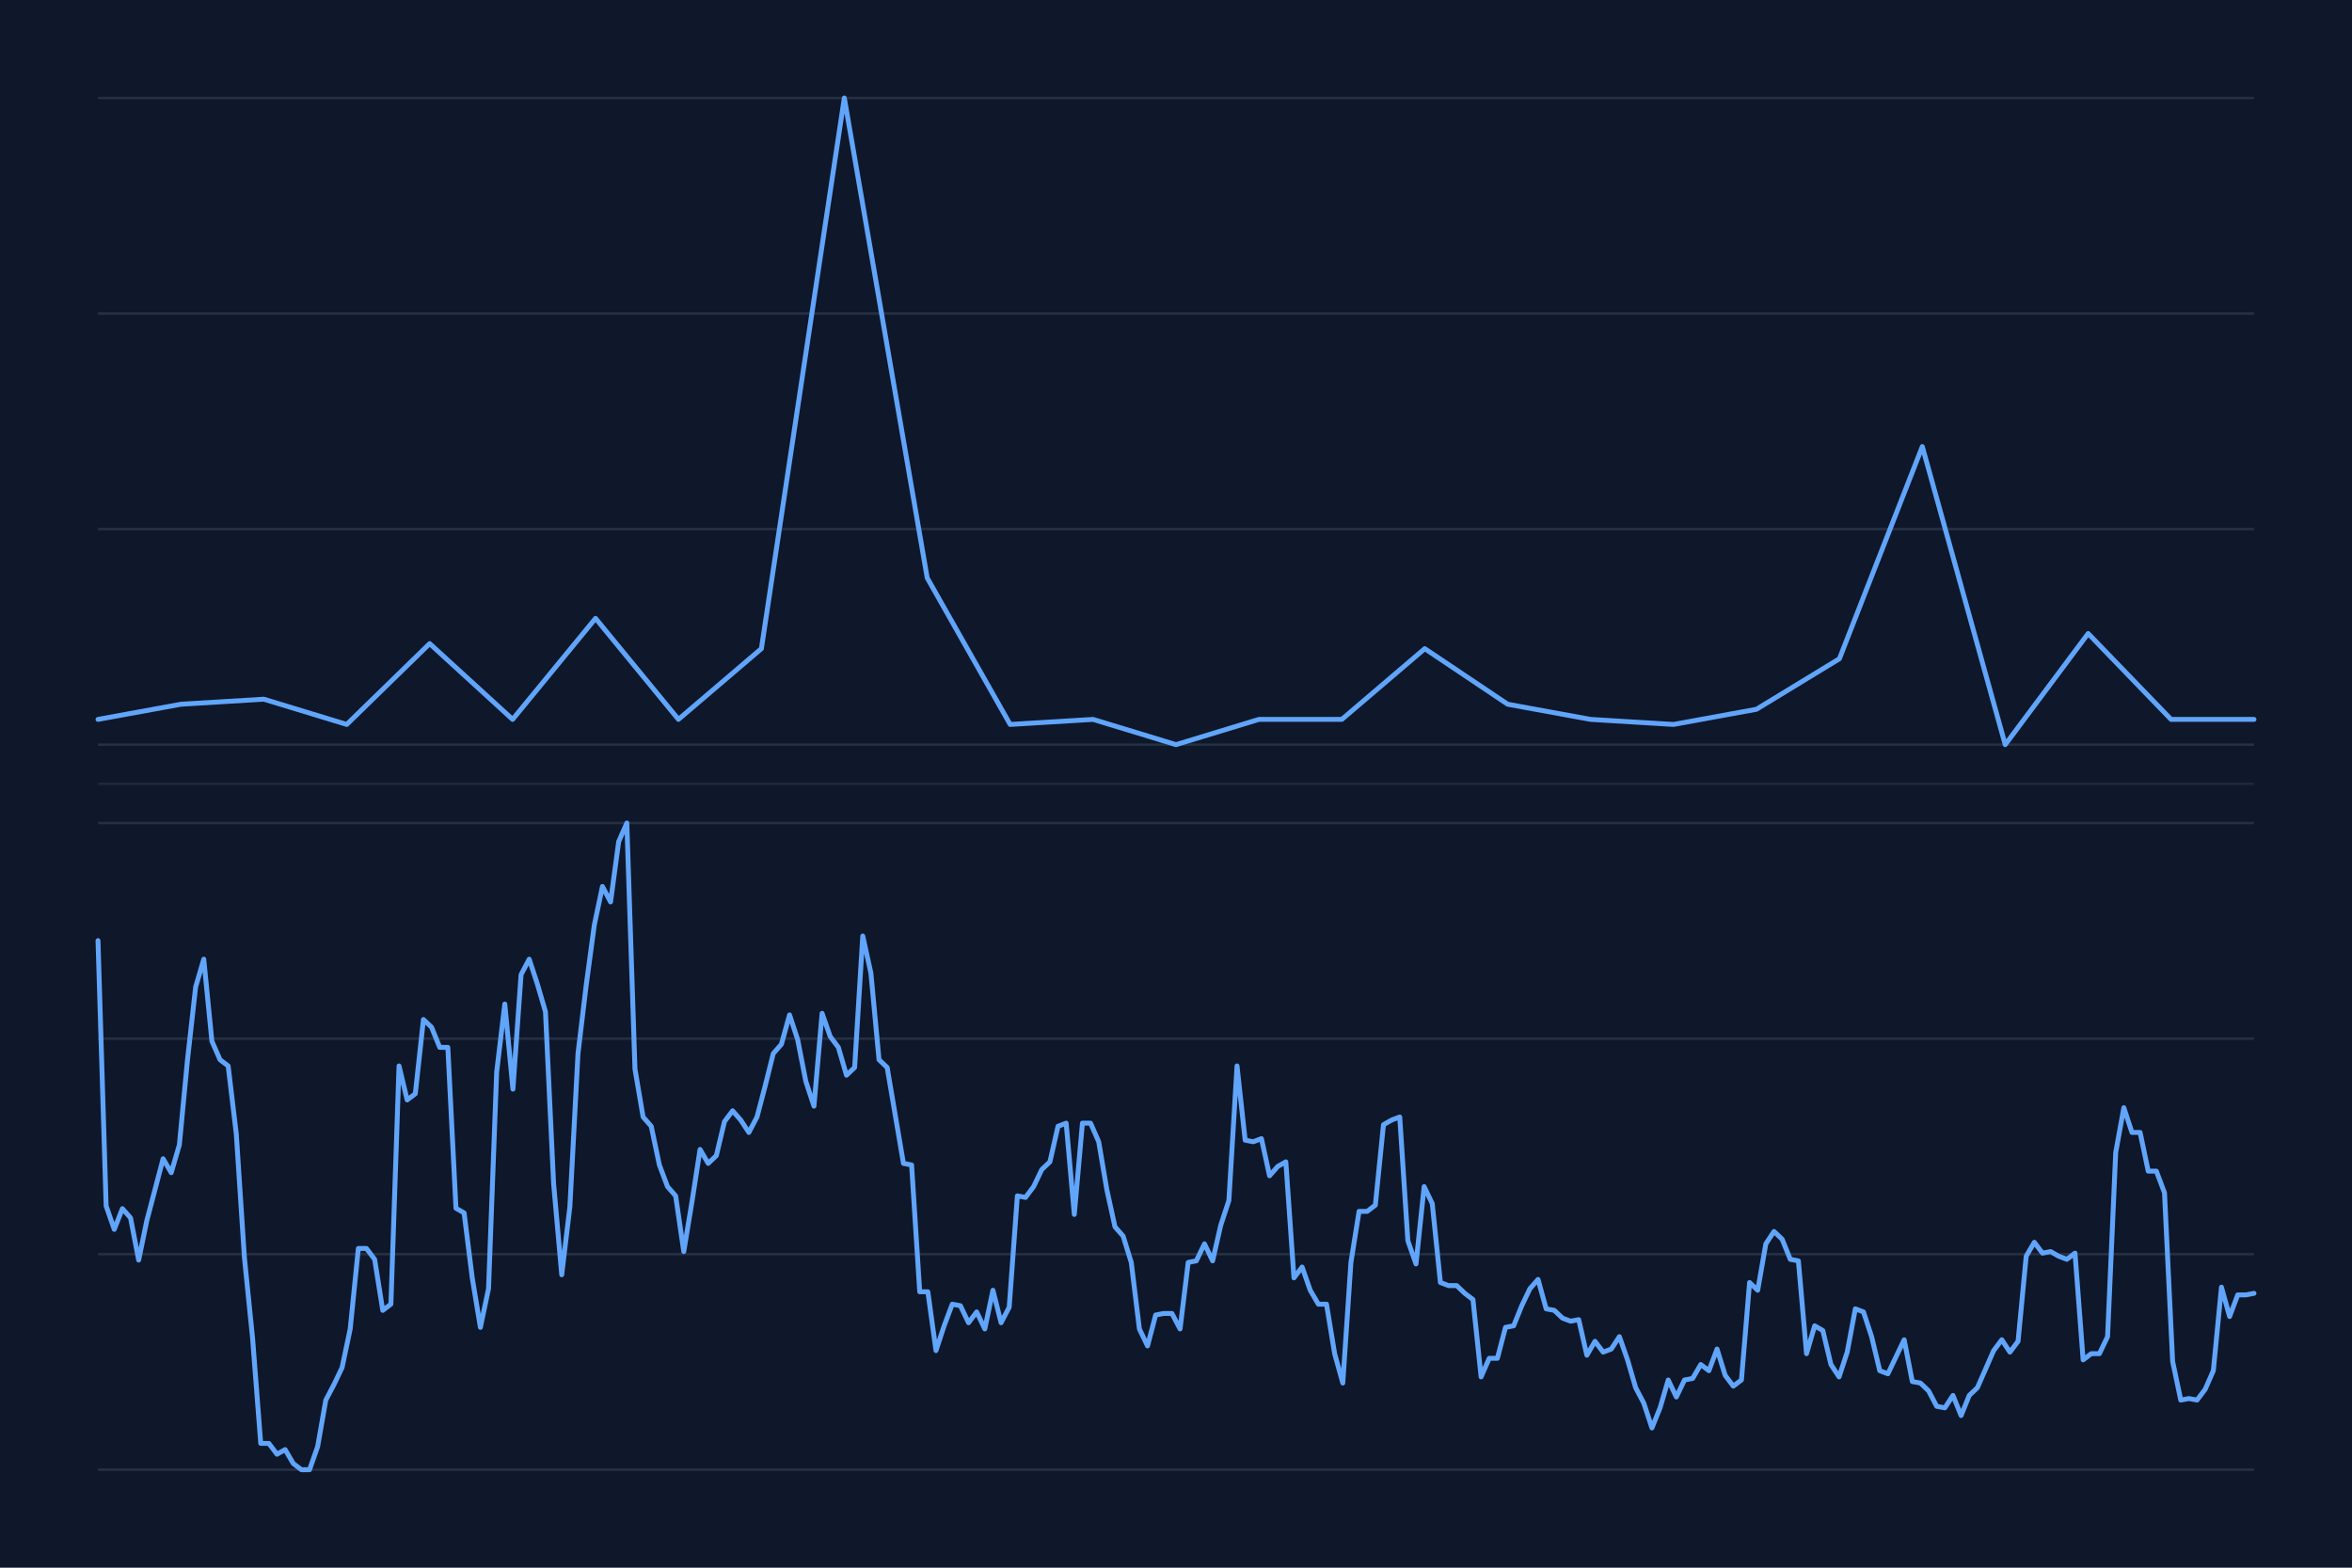
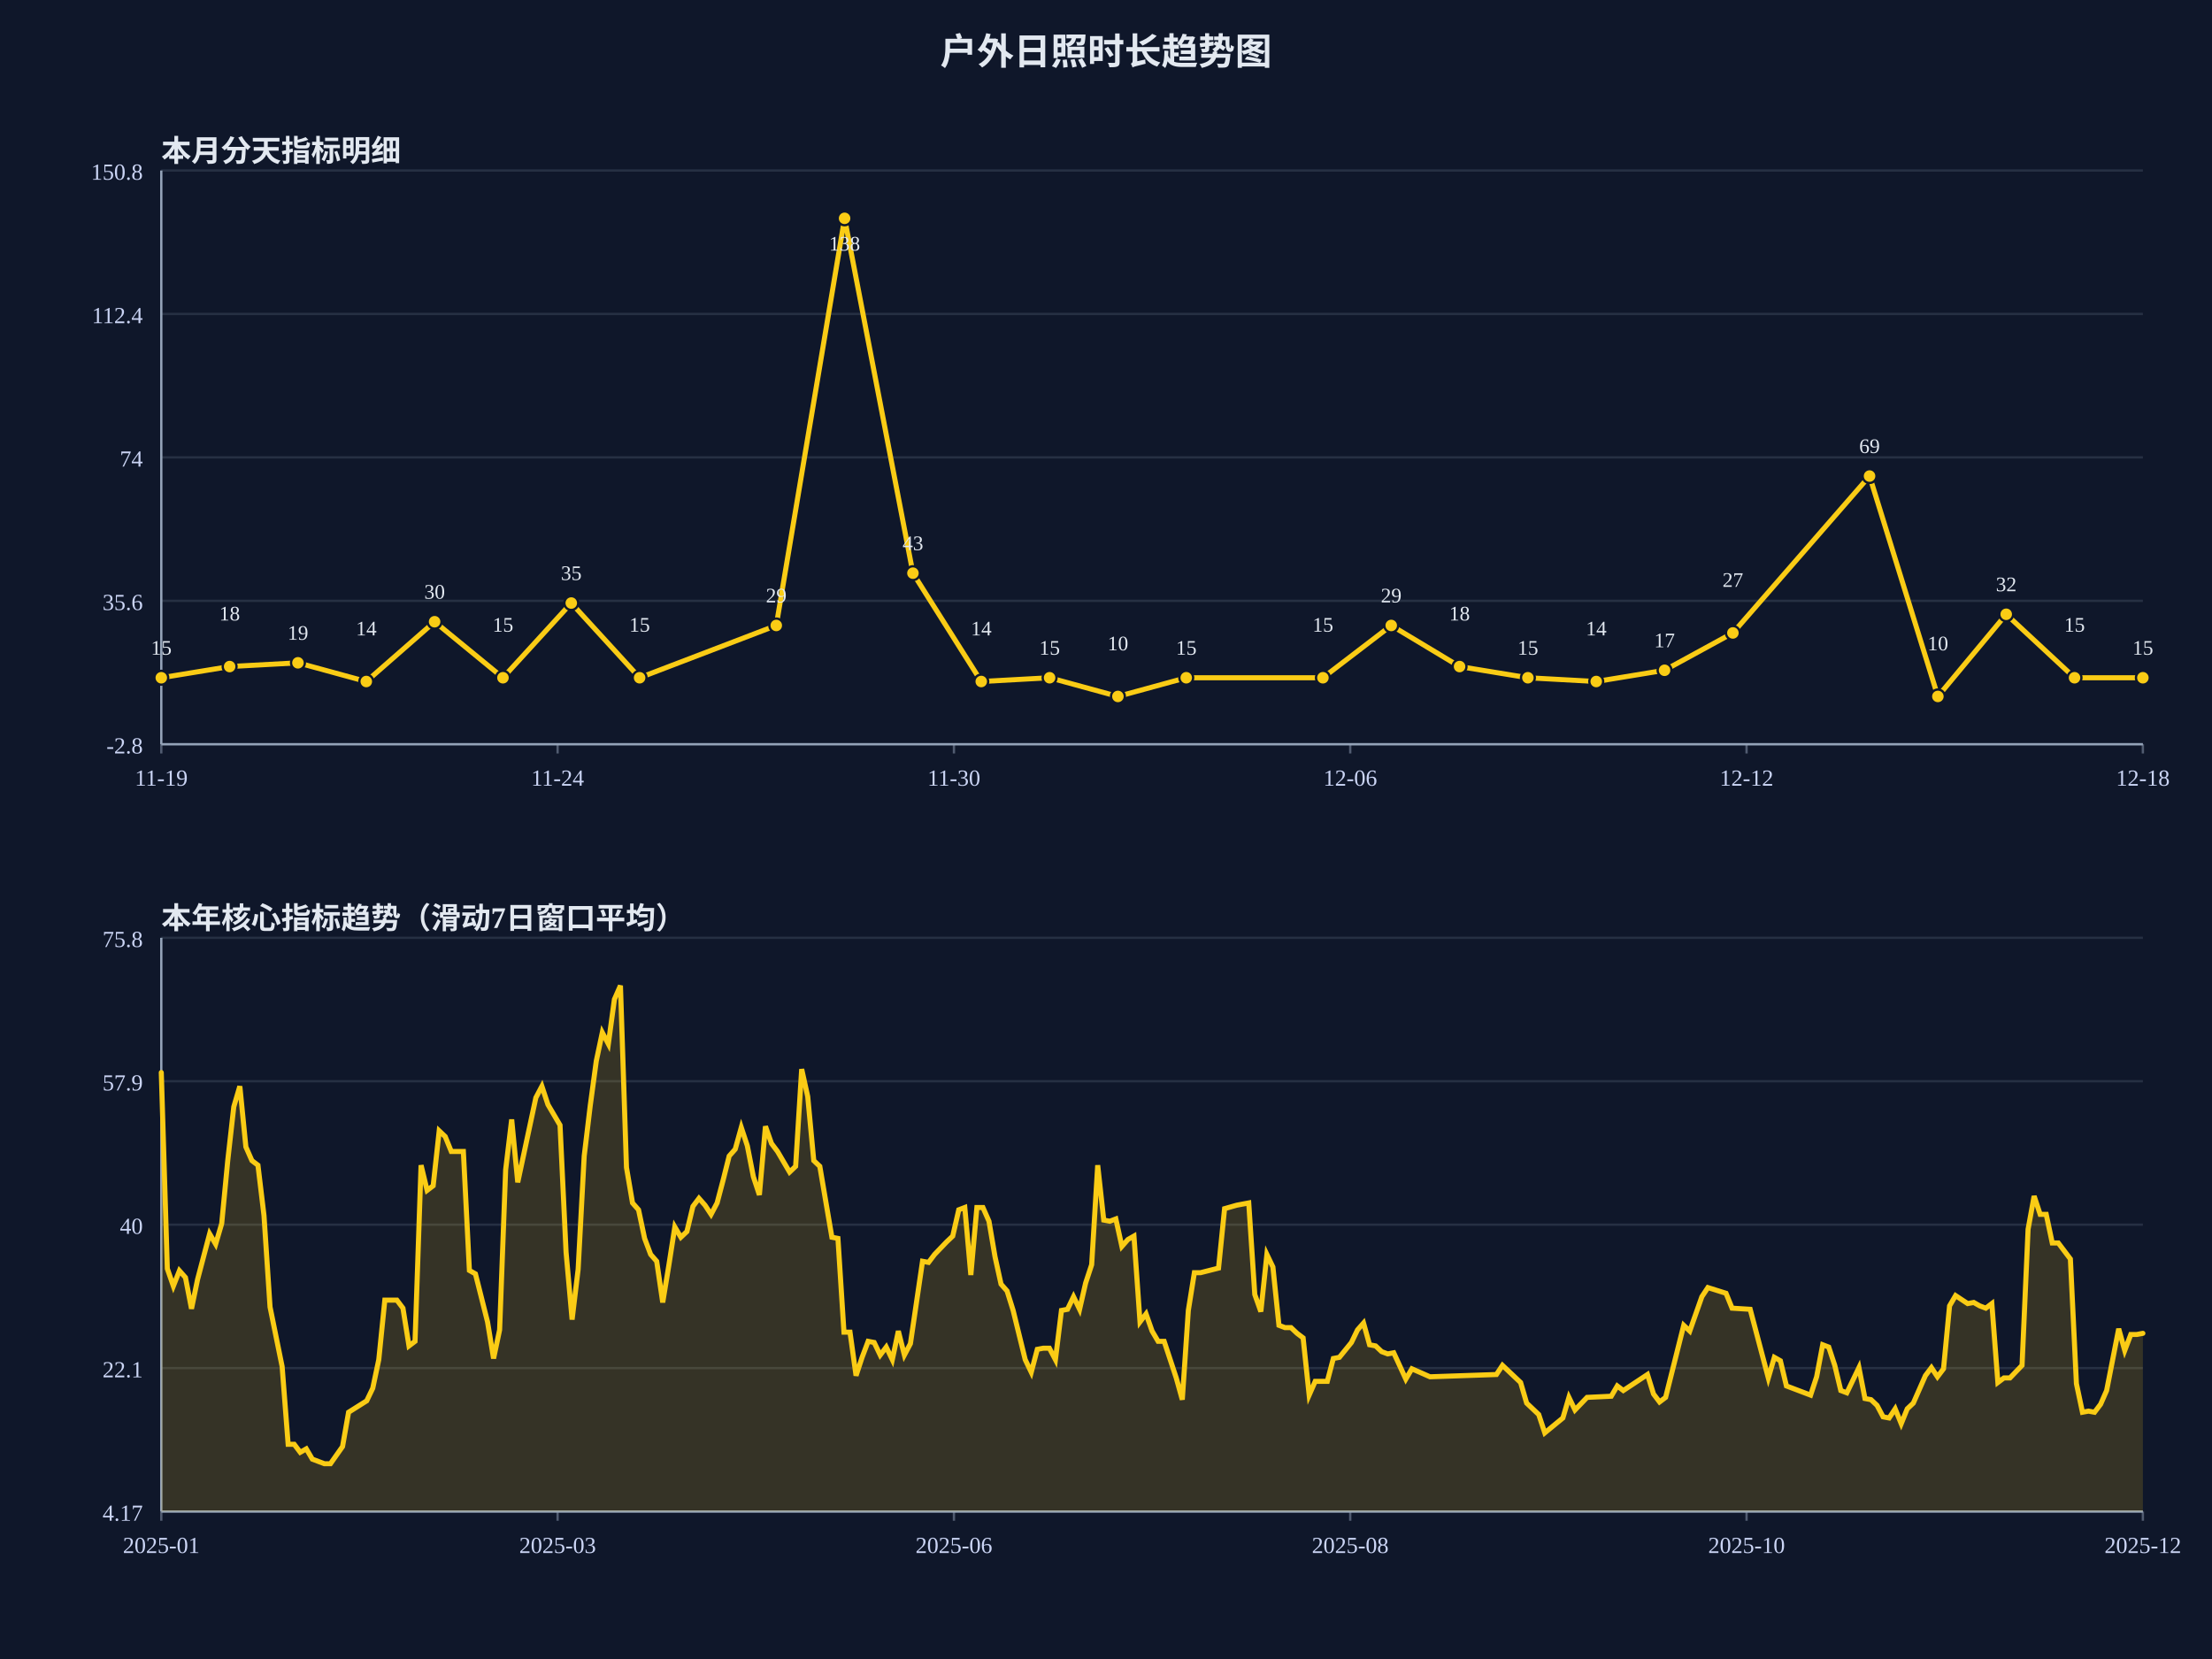
- <svg xmlns="http://www.w3.org/2000/svg" viewBox="0 0 960 640" width="960" height="640">
-   <rect width="960" height="640" fill="#0f172a" />
-   <line x1="40" y1="40.00" x2="920.00" y2="40.00" stroke="#94a3b8" stroke-opacity="0.18" stroke-width="1" />
-   <line x1="40" y1="128.00" x2="920.00" y2="128.00" stroke="#94a3b8" stroke-opacity="0.18" stroke-width="1" />
-   <line x1="40" y1="216.00" x2="920.00" y2="216.00" stroke="#94a3b8" stroke-opacity="0.18" stroke-width="1" />
-   <line x1="40" y1="304.00" x2="920.00" y2="304.00" stroke="#94a3b8" stroke-opacity="0.18" stroke-width="1" />
-   <line x1="40" y1="336.00" x2="920.00" y2="336.00" stroke="#94a3b8" stroke-opacity="0.18" stroke-width="1" />
-   <line x1="40" y1="424.00" x2="920.00" y2="424.00" stroke="#94a3b8" stroke-opacity="0.18" stroke-width="1" />
-   <line x1="40" y1="512.00" x2="920.00" y2="512.00" stroke="#94a3b8" stroke-opacity="0.18" stroke-width="1" />
-   <line x1="40" y1="600.00" x2="920.00" y2="600.00" stroke="#94a3b8" stroke-opacity="0.18" stroke-width="1" />
-   <line x1="40" y1="320.00" x2="920.00" y2="320.00" stroke="#1f2937" stroke-width="1" />
-   <polyline points="40.00,293.69 73.85,287.50 107.69,285.44 141.54,295.75 175.38,262.75 209.23,293.69 243.08,252.44 276.92,293.69 310.77,264.81 344.62,40.00 378.46,235.94 412.31,295.75 446.15,293.69 480.00,304.00 513.85,293.69 547.69,293.69 581.54,264.81 615.38,287.50 649.23,293.69 683.08,295.75 716.92,289.56 750.77,268.94 784.62,182.31 818.46,304.00 852.31,258.63 886.15,293.69 920.00,293.69" fill="none" stroke="#60a5fa" stroke-width="2" stroke-linecap="round" stroke-linejoin="round" />
-   <polyline points="40.00,384.00 43.32,492.32 46.64,501.89 49.96,493.42 53.28,497.18 56.60,514.42 59.92,498.32 63.25,485.68 66.57,473.05 69.89,478.74 73.21,467.37 76.53,432.63 79.85,402.95 83.17,391.58 86.49,425.05 89.81,432.63 93.13,435.16 96.45,462.95 99.77,513.47 103.09,546.32 106.42,589.26 109.74,589.26 113.06,593.68 116.38,591.79 119.70,597.47 123.02,600.00 126.34,600.00 129.66,590.53 132.98,571.58 136.30,565.26 139.62,558.32 142.94,542.53 146.26,509.68 149.58,509.68 152.91,514.11 156.23,534.95 159.55,532.42 162.87,435.16 166.19,449.05 169.51,446.53 172.83,416.21 176.15,419.37 179.47,427.58 182.79,427.58 186.11,493.26 189.43,495.16 192.75,521.68 196.08,541.89 199.40,526.11 202.72,437.68 206.04,409.89 209.36,444.63 212.68,397.89 216.00,391.58 219.32,401.68 222.64,413.05 225.96,483.16 229.28,520.42 232.60,492.63 235.92,430.11 239.25,402.32 242.57,377.68 245.89,361.89 249.21,368.21 252.53,343.58 255.85,336.00 259.17,436.42 262.49,456.00 265.81,459.79 269.13,475.58 272.45,484.42 275.77,488.21 279.09,510.95 282.42,490.74 285.74,469.26 289.06,474.95 292.38,471.79 295.70,457.89 299.02,453.47 302.34,457.26 305.66,462.32 308.98,456.00 312.30,443.37 315.62,430.11 318.94,426.32 322.26,414.32 325.58,424.42 328.91,441.47 332.23,451.58 335.55,413.68 338.87,423.16 342.19,427.58 345.51,438.95 348.83,435.79 352.15,382.11 355.47,397.26 358.79,432.63 362.11,435.79 365.43,455.37 368.75,474.95 372.08,475.58 375.40,527.37 378.72,527.37 382.04,551.37 385.36,541.26 388.68,532.42 392.00,533.05 395.32,540.00 398.64,535.58 401.96,542.53 405.28,526.74 408.60,540.00 411.92,533.68 415.25,488.21 418.57,488.84 421.89,484.42 425.21,477.47 428.53,474.32 431.85,459.79 435.17,458.53 438.49,495.79 441.81,458.53 445.13,458.53 448.45,466.11 451.77,485.68 455.09,500.84 458.42,504.63 461.74,515.37 465.06,542.53 468.38,549.47 471.70,536.84 475.02,536.21 478.34,536.21 481.66,542.53 484.98,515.37 488.30,514.74 491.62,507.79 494.94,514.74 498.26,500.21 501.58,490.11 504.91,435.16 508.23,465.47 511.55,466.11 514.87,464.84 518.19,480.00 521.51,476.21 524.83,474.32 528.15,521.68 531.47,517.26 534.79,526.74 538.11,532.42 541.43,532.42 544.75,552.63 548.08,564.63 551.40,515.37 554.72,494.53 558.04,494.53 561.36,492.00 564.68,459.16 568.00,457.26 571.32,456.00 574.64,506.53 577.96,516.00 581.28,484.42 584.60,491.37 587.92,523.58 591.25,524.84 594.57,524.84 597.89,528.00 601.21,530.53 604.53,562.11 607.85,554.53 611.17,554.53 614.49,541.89 617.81,541.26 621.13,533.05 624.45,526.11 627.77,522.32 631.09,534.32 634.42,534.95 637.74,538.11 641.06,539.37 644.38,538.74 647.70,553.26 651.02,547.58 654.34,552.00 657.66,550.74 660.98,545.68 664.30,555.16 667.62,566.53 670.94,572.84 674.26,582.95 677.58,574.74 680.91,563.37 684.23,570.32 687.55,563.37 690.87,562.74 694.19,557.05 697.51,559.58 700.83,550.74 704.15,561.47 707.47,565.89 710.79,563.37 714.11,523.58 717.43,526.74 720.75,507.79 724.08,502.74 727.40,505.89 730.72,514.11 734.04,514.74 737.36,552.63 740.68,541.26 744.00,543.16 747.32,557.05 750.64,562.11 753.96,552.00 757.28,534.32 760.60,535.58 763.92,545.68 767.25,559.58 770.57,560.84 773.89,553.89 777.21,546.95 780.53,564.00 783.85,564.63 787.17,567.79 790.49,574.11 793.81,574.74 797.13,569.68 800.45,577.89 803.77,569.68 807.09,566.53 810.42,558.95 813.74,551.37 817.06,546.95 820.38,552.00 823.70,547.58 827.02,512.84 830.34,507.16 833.66,511.58 836.98,510.95 840.30,512.84 843.62,514.11 846.94,511.58 850.26,555.16 853.58,552.63 856.91,552.63 860.23,545.68 863.55,470.53 866.87,452.21 870.19,462.32 873.51,462.32 876.83,478.11 880.15,478.11 883.47,486.95 886.79,555.79 890.11,571.58 893.43,570.95 896.75,571.58 900.08,567.16 903.40,559.58 906.72,525.47 910.04,537.47 913.36,528.63 916.68,528.63 920.00,528.00" fill="none" stroke="#60a5fa" stroke-width="2" stroke-linecap="round" stroke-linejoin="round" />
+ <svg xmlns="http://www.w3.org/2000/svg" viewBox="0 0 960 720" width="960" height="720">
+   <rect width="960" height="720" fill="#0f172a" />
+   <text x="480" y="28" fill="#e2e8f0" font-size="16" font-weight="700" text-anchor="middle">户外日照时长趋势图</text>
+   <text x="70" y="70" fill="#e2e8f0" font-size="13" font-weight="600">本月分天指标明细</text>
+   <line x1="70" y1="323.00" x2="930" y2="323.00" stroke="#94a3b8" stroke-opacity="0.18" stroke-width="1" />
+   <text x="62" y="327.00" fill="#cbd5f5" font-size="10" text-anchor="end">-2.8</text>
+   <line x1="70" y1="260.75" x2="930" y2="260.75" stroke="#94a3b8" stroke-opacity="0.18" stroke-width="1" />
+   <text x="62" y="264.75" fill="#cbd5f5" font-size="10" text-anchor="end">35.6</text>
+   <line x1="70" y1="198.50" x2="930" y2="198.50" stroke="#94a3b8" stroke-opacity="0.18" stroke-width="1" />
+   <text x="62" y="202.50" fill="#cbd5f5" font-size="10" text-anchor="end">74</text>
+   <line x1="70" y1="136.25" x2="930" y2="136.25" stroke="#94a3b8" stroke-opacity="0.18" stroke-width="1" />
+   <text x="62" y="140.25" fill="#cbd5f5" font-size="10" text-anchor="end">112.4</text>
+   <line x1="70" y1="74.00" x2="930" y2="74.00" stroke="#94a3b8" stroke-opacity="0.18" stroke-width="1" />
+   <text x="62" y="78.00" fill="#cbd5f5" font-size="10" text-anchor="end">150.8</text>
+   <line x1="70.00" y1="323" x2="70.00" y2="327" stroke="#94a3b8" stroke-opacity="0.5" stroke-width="1" />
+   <text x="70.00" y="341" fill="#cbd5f5" font-size="10" text-anchor="middle">11-19</text>
+   <line x1="242.00" y1="323" x2="242.00" y2="327" stroke="#94a3b8" stroke-opacity="0.5" stroke-width="1" />
+   <text x="242.00" y="341" fill="#cbd5f5" font-size="10" text-anchor="middle">11-24</text>
+   <line x1="414.00" y1="323" x2="414.00" y2="327" stroke="#94a3b8" stroke-opacity="0.5" stroke-width="1" />
+   <text x="414.00" y="341" fill="#cbd5f5" font-size="10" text-anchor="middle">11-30</text>
+   <line x1="586.00" y1="323" x2="586.00" y2="327" stroke="#94a3b8" stroke-opacity="0.5" stroke-width="1" />
+   <text x="586.00" y="341" fill="#cbd5f5" font-size="10" text-anchor="middle">12-06</text>
+   <line x1="758.00" y1="323" x2="758.00" y2="327" stroke="#94a3b8" stroke-opacity="0.5" stroke-width="1" />
+   <text x="758.00" y="341" fill="#cbd5f5" font-size="10" text-anchor="middle">12-12</text>
+   <line x1="930.00" y1="323" x2="930.00" y2="327" stroke="#94a3b8" stroke-opacity="0.5" stroke-width="1" />
+   <text x="930.00" y="341" fill="#cbd5f5" font-size="10" text-anchor="middle">12-18</text>
+   <line x1="70" y1="74" x2="70" y2="323" stroke="#94a3b8" stroke-width="1" />
+   <line x1="70" y1="323" x2="930" y2="323" stroke="#94a3b8" stroke-width="1" />
+   <path d="M70.00,294.14 L99.66,289.28 L129.31,287.66 L158.97,295.77 L188.62,269.83 L218.28,294.14 L247.93,261.72 L277.59,294.14 L336.90,271.45 L366.55,94.75 L396.21,248.75 L425.86,295.77 L455.52,294.14 L485.17,302.25 L514.83,294.14 L574.14,294.14 L603.79,271.45 L633.45,289.28 L663.10,294.14 L692.76,295.77 L722.41,290.90 L752.07,274.69 L811.38,206.61 L841.03,302.25 L870.69,266.59 L900.34,294.14 L930.00,294.14" fill="none" stroke="#facc15" stroke-width="2.2" stroke-linecap="round" />
+   <circle cx="70.00" cy="294.14" r="3" fill="#facc15" stroke="#0f172a" stroke-width="1" />
+   <text x="70.00" y="284.14" fill="#e2e8f0" font-size="9" text-anchor="middle">15</text>
+   <circle cx="99.66" cy="289.28" r="3" fill="#facc15" stroke="#0f172a" stroke-width="1" />
+   <text x="99.66" y="269.28" fill="#e2e8f0" font-size="9" text-anchor="middle">18</text>
+   <circle cx="129.31" cy="287.66" r="3" fill="#facc15" stroke="#0f172a" stroke-width="1" />
+   <text x="129.31" y="277.66" fill="#e2e8f0" font-size="9" text-anchor="middle">19</text>
+   <circle cx="158.97" cy="295.77" r="3" fill="#facc15" stroke="#0f172a" stroke-width="1" />
+   <text x="158.97" y="275.77" fill="#e2e8f0" font-size="9" text-anchor="middle">14</text>
+   <circle cx="188.62" cy="269.83" r="3" fill="#facc15" stroke="#0f172a" stroke-width="1" />
+   <text x="188.62" y="259.83" fill="#e2e8f0" font-size="9" text-anchor="middle">30</text>
+   <circle cx="218.28" cy="294.14" r="3" fill="#facc15" stroke="#0f172a" stroke-width="1" />
+   <text x="218.28" y="274.14" fill="#e2e8f0" font-size="9" text-anchor="middle">15</text>
+   <circle cx="247.93" cy="261.72" r="3" fill="#facc15" stroke="#0f172a" stroke-width="1" />
+   <text x="247.93" y="251.72" fill="#e2e8f0" font-size="9" text-anchor="middle">35</text>
+   <circle cx="277.59" cy="294.14" r="3" fill="#facc15" stroke="#0f172a" stroke-width="1" />
+   <text x="277.59" y="274.14" fill="#e2e8f0" font-size="9" text-anchor="middle">15</text>
+   <circle cx="336.90" cy="271.45" r="3" fill="#facc15" stroke="#0f172a" stroke-width="1" />
+   <text x="336.90" y="261.45" fill="#e2e8f0" font-size="9" text-anchor="middle">29</text>
+   <circle cx="366.55" cy="94.75" r="3" fill="#facc15" stroke="#0f172a" stroke-width="1" />
+   <text x="366.55" y="108.75" fill="#e2e8f0" font-size="9" text-anchor="middle">138</text>
+   <circle cx="396.21" cy="248.75" r="3" fill="#facc15" stroke="#0f172a" stroke-width="1" />
+   <text x="396.21" y="238.75" fill="#e2e8f0" font-size="9" text-anchor="middle">43</text>
+   <circle cx="425.86" cy="295.77" r="3" fill="#facc15" stroke="#0f172a" stroke-width="1" />
+   <text x="425.86" y="275.77" fill="#e2e8f0" font-size="9" text-anchor="middle">14</text>
+   <circle cx="455.52" cy="294.14" r="3" fill="#facc15" stroke="#0f172a" stroke-width="1" />
+   <text x="455.52" y="284.14" fill="#e2e8f0" font-size="9" text-anchor="middle">15</text>
+   <circle cx="485.17" cy="302.25" r="3" fill="#facc15" stroke="#0f172a" stroke-width="1" />
+   <text x="485.17" y="282.25" fill="#e2e8f0" font-size="9" text-anchor="middle">10</text>
+   <circle cx="514.83" cy="294.14" r="3" fill="#facc15" stroke="#0f172a" stroke-width="1" />
+   <text x="514.83" y="284.14" fill="#e2e8f0" font-size="9" text-anchor="middle">15</text>
+   <circle cx="574.14" cy="294.14" r="3" fill="#facc15" stroke="#0f172a" stroke-width="1" />
+   <text x="574.14" y="274.14" fill="#e2e8f0" font-size="9" text-anchor="middle">15</text>
+   <circle cx="603.79" cy="271.45" r="3" fill="#facc15" stroke="#0f172a" stroke-width="1" />
+   <text x="603.79" y="261.45" fill="#e2e8f0" font-size="9" text-anchor="middle">29</text>
+   <circle cx="633.45" cy="289.28" r="3" fill="#facc15" stroke="#0f172a" stroke-width="1" />
+   <text x="633.45" y="269.28" fill="#e2e8f0" font-size="9" text-anchor="middle">18</text>
+   <circle cx="663.10" cy="294.14" r="3" fill="#facc15" stroke="#0f172a" stroke-width="1" />
+   <text x="663.10" y="284.14" fill="#e2e8f0" font-size="9" text-anchor="middle">15</text>
+   <circle cx="692.76" cy="295.77" r="3" fill="#facc15" stroke="#0f172a" stroke-width="1" />
+   <text x="692.76" y="275.77" fill="#e2e8f0" font-size="9" text-anchor="middle">14</text>
+   <circle cx="722.41" cy="290.90" r="3" fill="#facc15" stroke="#0f172a" stroke-width="1" />
+   <text x="722.41" y="280.90" fill="#e2e8f0" font-size="9" text-anchor="middle">17</text>
+   <circle cx="752.07" cy="274.69" r="3" fill="#facc15" stroke="#0f172a" stroke-width="1" />
+   <text x="752.07" y="254.69" fill="#e2e8f0" font-size="9" text-anchor="middle">27</text>
+   <circle cx="811.38" cy="206.61" r="3" fill="#facc15" stroke="#0f172a" stroke-width="1" />
+   <text x="811.38" y="196.61" fill="#e2e8f0" font-size="9" text-anchor="middle">69</text>
+   <circle cx="841.03" cy="302.25" r="3" fill="#facc15" stroke="#0f172a" stroke-width="1" />
+   <text x="841.03" y="282.25" fill="#e2e8f0" font-size="9" text-anchor="middle">10</text>
+   <circle cx="870.69" cy="266.59" r="3" fill="#facc15" stroke="#0f172a" stroke-width="1" />
+   <text x="870.69" y="256.59" fill="#e2e8f0" font-size="9" text-anchor="middle">32</text>
+   <circle cx="900.34" cy="294.14" r="3" fill="#facc15" stroke="#0f172a" stroke-width="1" />
+   <text x="900.34" y="274.14" fill="#e2e8f0" font-size="9" text-anchor="middle">15</text>
+   <circle cx="930.00" cy="294.14" r="3" fill="#facc15" stroke="#0f172a" stroke-width="1" />
+   <text x="930.00" y="284.14" fill="#e2e8f0" font-size="9" text-anchor="middle">15</text>
+   <text x="70" y="403" fill="#e2e8f0" font-size="13" font-weight="600">本年核心指标趋势（滑动7日窗口平均）</text>
+   <line x1="70" y1="656.00" x2="930" y2="656.00" stroke="#94a3b8" stroke-opacity="0.18" stroke-width="1" />
+   <text x="62" y="660.00" fill="#cbd5f5" font-size="10" text-anchor="end">4.17</text>
+   <line x1="70" y1="593.75" x2="930" y2="593.75" stroke="#94a3b8" stroke-opacity="0.18" stroke-width="1" />
+   <text x="62" y="597.75" fill="#cbd5f5" font-size="10" text-anchor="end">22.1</text>
+   <line x1="70" y1="531.50" x2="930" y2="531.50" stroke="#94a3b8" stroke-opacity="0.18" stroke-width="1" />
+   <text x="62" y="535.50" fill="#cbd5f5" font-size="10" text-anchor="end">40</text>
+   <line x1="70" y1="469.25" x2="930" y2="469.25" stroke="#94a3b8" stroke-opacity="0.18" stroke-width="1" />
+   <text x="62" y="473.25" fill="#cbd5f5" font-size="10" text-anchor="end">57.9</text>
+   <line x1="70" y1="407.00" x2="930" y2="407.00" stroke="#94a3b8" stroke-opacity="0.18" stroke-width="1" />
+   <text x="62" y="411.00" fill="#cbd5f5" font-size="10" text-anchor="end">75.8</text>
+   <line x1="70.00" y1="656" x2="70.00" y2="660" stroke="#94a3b8" stroke-opacity="0.5" stroke-width="1" />
+   <text x="70.00" y="674" fill="#cbd5f5" font-size="10" text-anchor="middle">2025-01</text>
+   <line x1="242.00" y1="656" x2="242.00" y2="660" stroke="#94a3b8" stroke-opacity="0.5" stroke-width="1" />
+   <text x="242.00" y="674" fill="#cbd5f5" font-size="10" text-anchor="middle">2025-03</text>
+   <line x1="414.00" y1="656" x2="414.00" y2="660" stroke="#94a3b8" stroke-opacity="0.5" stroke-width="1" />
+   <text x="414.00" y="674" fill="#cbd5f5" font-size="10" text-anchor="middle">2025-06</text>
+   <line x1="586.00" y1="656" x2="586.00" y2="660" stroke="#94a3b8" stroke-opacity="0.5" stroke-width="1" />
+   <text x="586.00" y="674" fill="#cbd5f5" font-size="10" text-anchor="middle">2025-08</text>
+   <line x1="758.00" y1="656" x2="758.00" y2="660" stroke="#94a3b8" stroke-opacity="0.5" stroke-width="1" />
+   <text x="758.00" y="674" fill="#cbd5f5" font-size="10" text-anchor="middle">2025-10</text>
+   <line x1="930.00" y1="656" x2="930.00" y2="660" stroke="#94a3b8" stroke-opacity="0.5" stroke-width="1" />
+   <text x="930.00" y="674" fill="#cbd5f5" font-size="10" text-anchor="middle">2025-12</text>
+   <line x1="70" y1="407" x2="70" y2="656" stroke="#94a3b8" stroke-width="1" />
+   <line x1="70" y1="656" x2="930" y2="656" stroke="#94a3b8" stroke-width="1" />
+   <path d="M70.00,656.00 L70.00,465.48 L72.62,550.61 L75.24,558.14 L77.87,551.48 L80.49,554.43 L83.11,567.99 L85.73,555.33 L88.35,545.40 L90.98,535.47 L93.60,539.94 L96.22,531.00 L98.84,503.70 L101.46,480.37 L104.09,471.43 L106.71,497.74 L109.33,503.70 L111.95,505.69 L114.57,527.53 L117.20,567.24 L122.44,593.06 L125.06,626.81 L127.68,626.81 L130.30,630.29 L132.93,628.80 L135.55,633.26 L140.79,635.25 L143.41,635.25 L148.66,627.80 L151.28,612.91 L159.15,607.95 L161.77,602.49 L164.39,590.08 L167.01,564.26 L172.26,564.26 L174.88,567.74 L177.50,584.12 L180.12,582.13 L182.74,505.69 L185.37,516.61 L187.99,514.62 L190.61,490.79 L193.23,493.28 L195.85,499.73 L201.10,499.73 L203.72,551.36 L206.34,552.85 L211.59,573.69 L214.21,589.58 L216.83,577.17 L219.45,507.67 L222.07,485.83 L224.70,513.13 L232.56,476.40 L235.18,471.43 L237.80,479.38 L243.05,488.31 L245.67,543.41 L248.29,572.70 L250.91,550.86 L253.54,501.72 L256.16,479.87 L258.78,460.51 L261.40,448.10 L264.02,453.07 L266.65,433.71 L269.27,427.75 L271.89,506.68 L274.51,522.07 L277.13,525.05 L279.76,537.46 L282.38,544.41 L285.00,547.39 L287.62,565.26 L290.24,549.37 L292.87,532.49 L295.49,536.96 L298.11,534.48 L300.73,523.56 L303.35,520.08 L305.98,523.06 L308.60,527.03 L311.22,522.07 L313.84,512.14 L316.46,501.72 L319.09,498.74 L321.71,489.31 L324.33,497.25 L326.95,510.65 L329.57,518.59 L332.20,488.81 L334.82,496.25 L337.44,499.73 L342.68,508.67 L345.30,506.18 L347.93,463.99 L350.55,475.90 L353.17,503.70 L355.79,506.18 L358.41,521.57 L361.04,536.96 L363.66,537.46 L366.28,578.16 L368.90,578.16 L371.52,597.03 L374.15,589.08 L376.77,582.13 L379.39,582.63 L382.01,588.09 L384.63,584.62 L387.26,590.08 L389.88,577.67 L392.50,588.09 L395.12,583.13 L400.37,547.39 L402.99,547.88 L405.61,544.41 L410.85,538.95 L413.48,536.46 L416.10,525.05 L418.72,524.05 L421.34,553.34 L423.96,524.05 L426.59,524.05 L429.21,530.01 L431.83,545.40 L434.45,557.31 L437.07,560.29 L439.70,568.73 L444.94,590.08 L447.56,595.54 L450.18,585.61 L452.80,585.11 L455.43,585.11 L458.05,590.08 L460.67,568.73 L463.29,568.23 L465.91,562.77 L468.54,568.23 L471.16,556.82 L473.78,548.87 L476.40,505.69 L479.02,529.51 L481.65,530.01 L484.27,529.02 L486.89,540.93 L489.51,537.95 L492.13,536.46 L494.76,573.69 L497.38,570.22 L500.00,577.67 L502.62,582.13 L505.24,582.13 L510.49,598.02 L513.11,607.45 L515.73,568.73 L518.35,552.35 L520.98,552.35 L528.84,550.36 L531.46,524.55 L536.71,523.06 L541.95,522.07 L544.57,561.78 L547.20,569.23 L549.82,544.41 L552.44,549.87 L555.06,575.18 L557.68,576.18 L560.30,576.18 L562.93,578.66 L565.55,580.64 L568.17,605.47 L570.79,599.51 L576.04,599.51 L578.66,589.58 L581.28,589.08 L586.52,582.63 L589.15,577.17 L591.77,574.19 L594.39,583.62 L597.01,584.12 L599.63,586.60 L602.26,587.59 L604.88,587.10 L610.12,598.52 L612.74,594.05 L620.61,597.52 L649.45,596.53 L652.07,592.56 L659.94,600.00 L662.56,608.94 L667.80,613.90 L670.43,621.85 L678.29,615.39 L680.91,606.46 L683.54,611.92 L688.78,606.46 L699.27,605.96 L701.89,601.49 L704.51,603.48 L715.00,596.53 L717.62,604.97 L720.24,608.44 L722.87,606.46 L730.73,575.18 L733.35,577.67 L738.60,562.77 L741.22,558.80 L749.09,561.28 L751.71,567.74 L759.57,568.23 L767.44,598.02 L770.06,589.08 L772.68,590.57 L775.30,601.49 L785.79,605.47 L788.41,597.52 L791.04,583.62 L793.66,584.62 L796.28,592.56 L798.90,603.48 L801.52,604.47 L804.15,599.01 L806.77,593.55 L809.39,606.95 L812.01,607.45 L814.63,609.93 L817.26,614.90 L819.88,615.39 L822.50,611.42 L825.12,617.88 L827.74,611.42 L830.37,608.94 L832.99,602.98 L835.61,597.03 L838.23,593.55 L840.85,597.52 L843.48,594.05 L846.10,566.75 L848.72,562.28 L853.96,565.75 L856.59,565.26 L859.21,566.75 L861.83,567.74 L864.45,565.75 L867.07,600.00 L869.70,598.02 L872.32,598.02 L877.56,592.56 L880.18,533.49 L882.80,519.09 L885.43,527.03 L888.05,527.03 L890.67,539.44 L893.29,539.44 L898.54,546.39 L901.16,600.50 L903.78,612.91 L906.40,612.42 L909.02,612.91 L911.65,609.44 L914.27,603.48 L919.51,576.67 L922.13,586.11 L924.76,579.16 L927.38,579.16 L930.00,578.66 L930.00,656.00 Z" fill="#facc15" fill-opacity="0.16" stroke="none" />
+   <path d="M70.00,465.48 L72.62,550.61 L75.24,558.14 L77.87,551.48 L80.49,554.43 L83.11,567.99 L85.73,555.33 L88.35,545.40 L90.98,535.47 L93.60,539.94 L96.22,531.00 L98.84,503.70 L101.46,480.37 L104.09,471.43 L106.71,497.74 L109.33,503.70 L111.95,505.69 L114.57,527.53 L117.20,567.24 L122.44,593.06 L125.06,626.81 L127.68,626.81 L130.30,630.29 L132.93,628.80 L135.55,633.26 L140.79,635.25 L143.41,635.25 L148.66,627.80 L151.28,612.91 L159.15,607.95 L161.77,602.49 L164.39,590.08 L167.01,564.26 L172.26,564.26 L174.88,567.74 L177.50,584.12 L180.12,582.13 L182.74,505.69 L185.37,516.61 L187.99,514.62 L190.61,490.79 L193.23,493.28 L195.85,499.73 L201.10,499.73 L203.72,551.36 L206.34,552.85 L211.59,573.69 L214.21,589.58 L216.83,577.17 L219.45,507.67 L222.07,485.83 L224.70,513.13 L232.56,476.40 L235.18,471.43 L237.80,479.38 L243.05,488.31 L245.67,543.41 L248.29,572.70 L250.91,550.86 L253.54,501.72 L256.16,479.87 L258.78,460.51 L261.40,448.10 L264.02,453.07 L266.65,433.71 L269.27,427.75 L271.89,506.68 L274.51,522.07 L277.13,525.05 L279.76,537.46 L282.38,544.41 L285.00,547.39 L287.62,565.26 L290.24,549.37 L292.87,532.49 L295.49,536.96 L298.11,534.48 L300.73,523.56 L303.35,520.08 L305.98,523.06 L308.60,527.03 L311.22,522.07 L313.84,512.14 L316.46,501.72 L319.09,498.74 L321.71,489.31 L324.33,497.25 L326.95,510.65 L329.57,518.59 L332.20,488.81 L334.82,496.25 L337.44,499.73 L342.68,508.67 L345.30,506.18 L347.93,463.99 L350.55,475.90 L353.17,503.70 L355.79,506.18 L358.41,521.57 L361.04,536.96 L363.66,537.46 L366.28,578.16 L368.90,578.16 L371.52,597.03 L374.15,589.08 L376.77,582.13 L379.39,582.63 L382.01,588.09 L384.63,584.62 L387.26,590.08 L389.88,577.67 L392.50,588.09 L395.12,583.13 L400.37,547.39 L402.99,547.88 L405.61,544.41 L410.85,538.95 L413.48,536.46 L416.10,525.05 L418.72,524.05 L421.34,553.34 L423.96,524.05 L426.59,524.05 L429.21,530.01 L431.83,545.40 L434.45,557.31 L437.07,560.29 L439.70,568.73 L444.94,590.08 L447.56,595.54 L450.18,585.61 L452.80,585.11 L455.43,585.11 L458.05,590.08 L460.67,568.73 L463.29,568.23 L465.91,562.77 L468.54,568.23 L471.16,556.82 L473.78,548.87 L476.40,505.69 L479.02,529.51 L481.65,530.01 L484.27,529.02 L486.89,540.93 L489.51,537.95 L492.13,536.46 L494.76,573.69 L497.38,570.22 L500.00,577.67 L502.62,582.13 L505.24,582.13 L510.49,598.02 L513.11,607.45 L515.73,568.73 L518.35,552.35 L520.98,552.35 L528.84,550.36 L531.46,524.55 L536.71,523.06 L541.95,522.07 L544.57,561.78 L547.20,569.23 L549.82,544.41 L552.44,549.87 L555.06,575.18 L557.68,576.18 L560.30,576.18 L562.93,578.66 L565.55,580.64 L568.17,605.47 L570.79,599.51 L576.04,599.51 L578.66,589.58 L581.28,589.08 L586.52,582.63 L589.15,577.17 L591.77,574.19 L594.39,583.62 L597.01,584.12 L599.63,586.60 L602.26,587.59 L604.88,587.10 L610.12,598.52 L612.74,594.05 L620.61,597.52 L649.45,596.53 L652.07,592.56 L659.94,600.00 L662.56,608.94 L667.80,613.90 L670.43,621.85 L678.29,615.39 L680.91,606.46 L683.54,611.92 L688.78,606.46 L699.27,605.96 L701.89,601.49 L704.51,603.48 L715.00,596.53 L717.62,604.97 L720.24,608.44 L722.87,606.46 L730.73,575.18 L733.35,577.67 L738.60,562.77 L741.22,558.80 L749.09,561.28 L751.71,567.74 L759.57,568.23 L767.44,598.02 L770.06,589.08 L772.68,590.57 L775.30,601.49 L785.79,605.47 L788.41,597.52 L791.04,583.62 L793.66,584.62 L796.28,592.56 L798.90,603.48 L801.52,604.47 L804.15,599.01 L806.77,593.55 L809.39,606.95 L812.01,607.45 L814.63,609.93 L817.26,614.90 L819.88,615.39 L822.50,611.42 L825.12,617.88 L827.74,611.42 L830.37,608.94 L832.99,602.98 L835.61,597.03 L838.23,593.55 L840.85,597.52 L843.48,594.05 L846.10,566.75 L848.72,562.28 L853.96,565.75 L856.59,565.26 L859.21,566.75 L861.83,567.74 L864.45,565.75 L867.07,600.00 L869.70,598.02 L872.32,598.02 L877.56,592.56 L880.18,533.49 L882.80,519.09 L885.43,527.03 L888.05,527.03 L890.67,539.44 L893.29,539.44 L898.54,546.39 L901.16,600.50 L903.78,612.91 L906.40,612.42 L909.02,612.91 L911.65,609.44 L914.27,603.48 L919.51,576.67 L922.13,586.11 L924.76,579.16 L927.38,579.16 L930.00,578.66" fill="none" stroke="#facc15" stroke-width="2.2" stroke-linecap="round" />
</svg>
